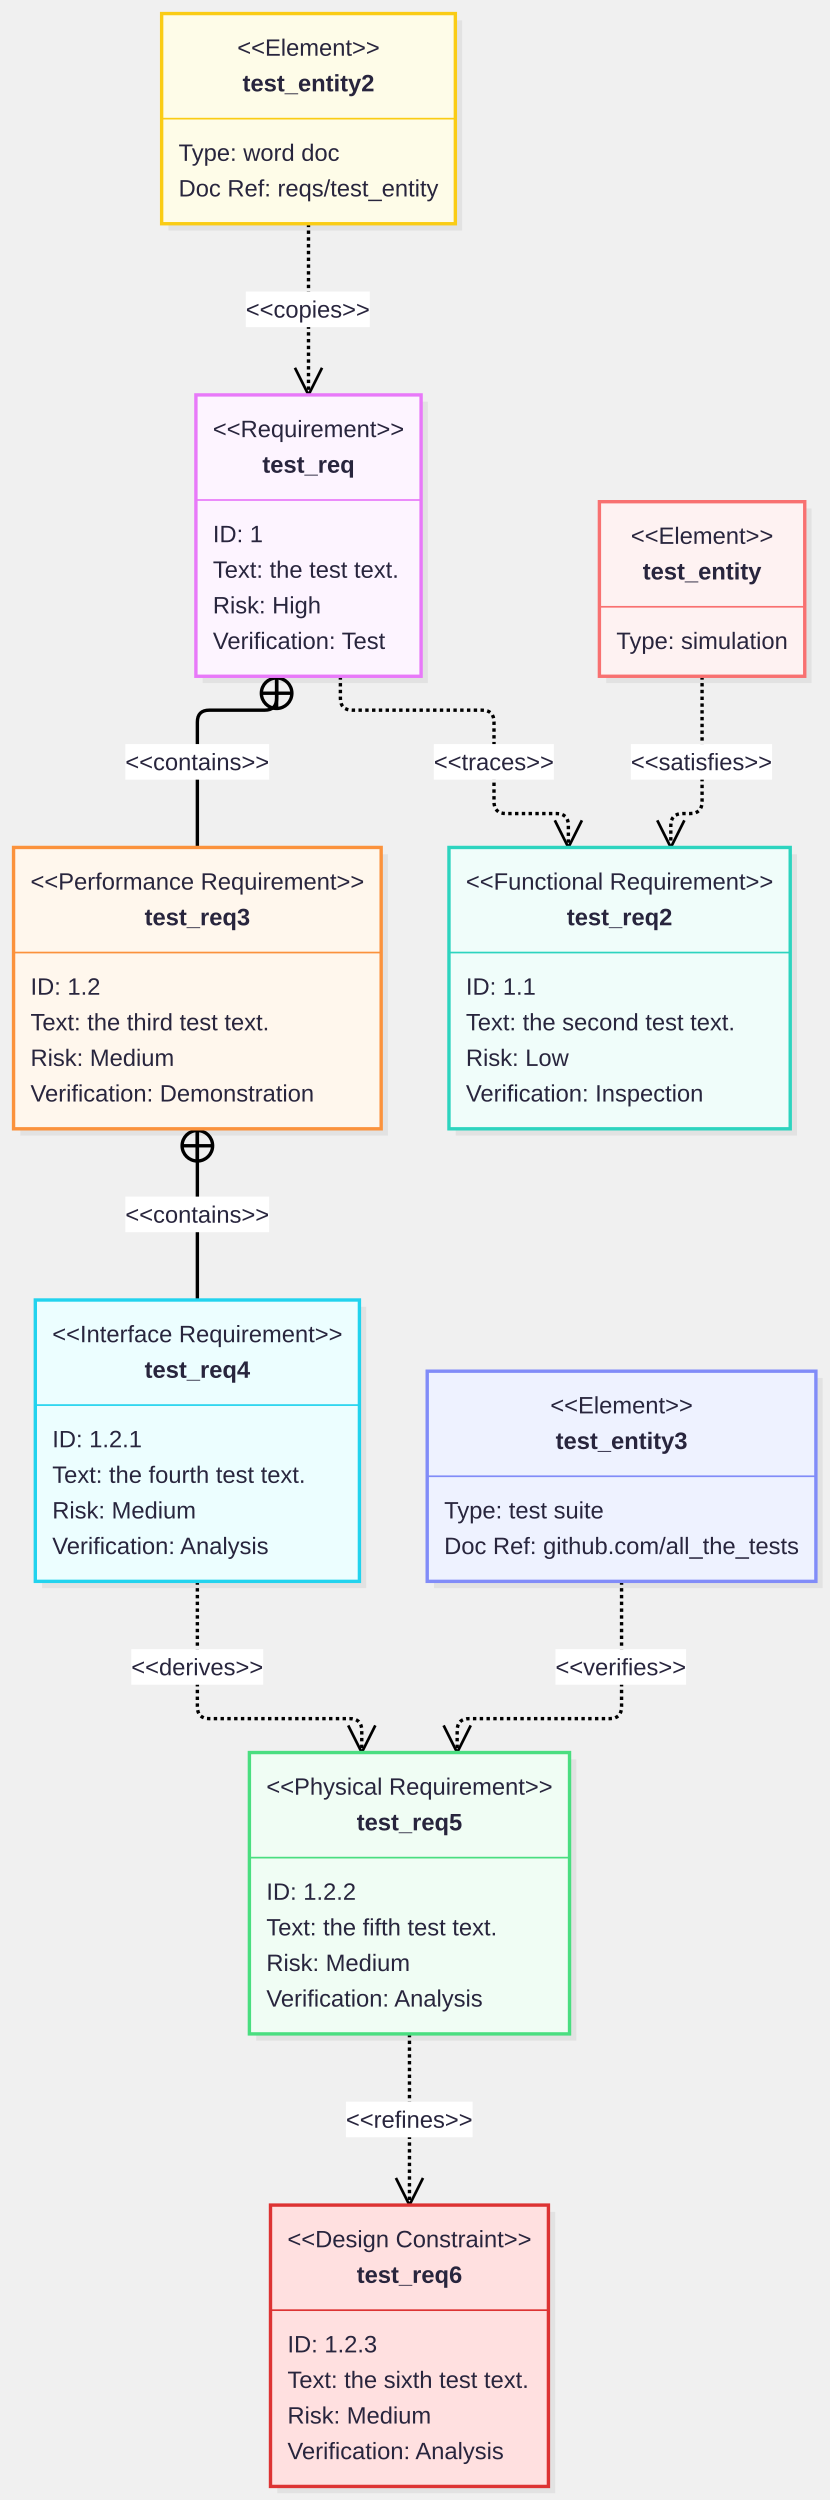
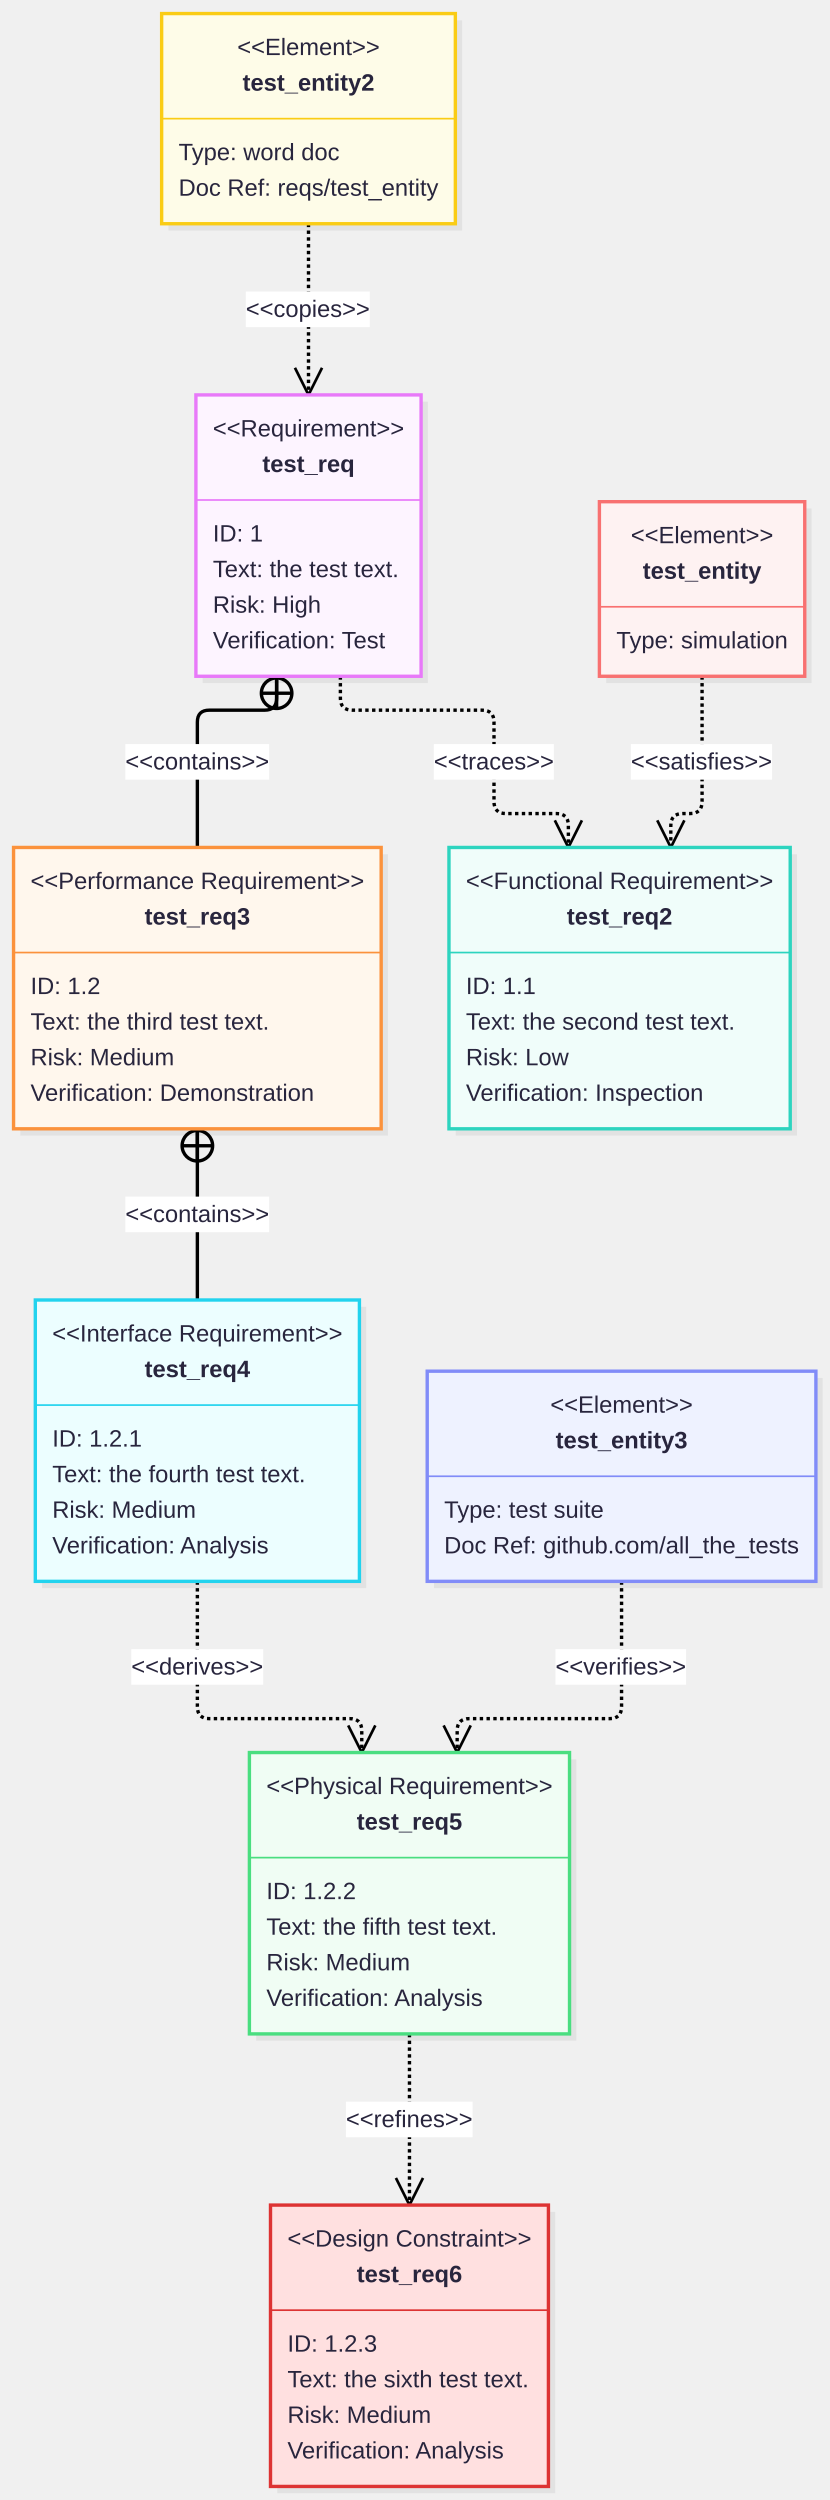
<svg xmlns="http://www.w3.org/2000/svg" id="my-svg" width="100%" class="requirementDiagram" style="max-width: 489.384px; background-color: white;" viewBox="4 4 489.384 1475" role="graphics-document document" aria-roledescription="requirement">
  <style>#my-svg{font-family:"Recursive Variable", arial, sans-serif;font-size:16px;}#my-svg text{font-family:"Recursive Variable", arial, sans-serif;}</style>
  <g>
    <g class="edgePaths">
      <g id="L-test_entity-test_req2-0" class="edgePath">
        <path class="flowchart-link LS-test_entity LE-test_req2" d="M418.221,403L418.221,476.929C418.221,481.643,415.864,484,411.15,484L406.851,484C402.137,484,399.78,486.357,399.78,491.071L399.78,504" fill="none" stroke="#000000" stroke-width="2" stroke-dasharray="0 0 2 2 2 2 2 2 2 2 2 2 2 2 2 2 2 2 2 2 2 2 2 2 2 2 2 2 2 2 2 2 2 2 2 2 2 2 2 2 2 2 2 2 2 2 2 2 2 2 2 2 2 2 2 2 2 2 0" />
        <path class="marker" d="M407.78,488L399.78,504L391.78,488" fill="none" stroke="#000000" stroke-width="1.6" />
      </g>
      <g id="L-test_req-test_req2-1" class="edgePath">
        <path class="flowchart-link LS-test_req LE-test_req2" d="M204.823,403L204.823,415.929C204.823,420.643,207.18,423,211.894,423L288.387,423C293.101,423,295.458,425.357,295.458,430.071L295.458,476.929C295.458,481.643,297.816,484,302.53,484L332.263,484C336.977,484,339.334,486.357,339.334,491.071L339.334,504" fill="none" stroke="#000000" stroke-width="2" stroke-dasharray="0 0 2 2 2 2 2 2 2 2 2 2 2 2 2 2 2 2 2 2 2 2 2 2 2 2 2 2 2 2 2 2 2 2 2 2 2 2 2 2 2 2 2 2 2 2 2 2 2 2 2 2 2 2 2 2 2 2 2 2 2 2 2 2 2 2 2 2 2 2 2 2 2 2 2 2 2 2 2 2 2 2 2 2 2 2 2 2 2 2 2 2 2 2 2 2 2 2 2 2 2 2 2 2 2 2 2 2 2 2 2 2 2 2 0" />
        <path class="marker" d="M347.334,488L339.334,504L331.334,488" fill="none" stroke="#000000" stroke-width="1.6" />
      </g>
      <g id="L-test_req-test_req3-2" class="edgePath">
        <path class="flowchart-link LS-test_req LE-test_req3" d="M167.204,403L167.204,415.929C167.204,420.643,164.847,423,160.133,423L127.515,423C122.801,423,120.444,425.357,120.444,430.071L120.444,504" fill="none" stroke="#000000" stroke-width="2" />
        <circle class="marker" cx="167.204" cy="413" r="9" fill="none" stroke="#000000" stroke-width="2" />
        <path class="marker" d="M167.204,404L167.204,422M176.204,413L158.204,413" fill="none" stroke="#000000" stroke-width="2" />
      </g>
      <g id="L-test_req3-test_req4-3" class="edgePath">
        <path class="flowchart-link LS-test_req3 LE-test_req4" d="M120.444,670L120.444,771" fill="none" stroke="#000000" stroke-width="2" />
        <circle class="marker" cx="120.444" cy="680" r="9" fill="none" stroke="#000000" stroke-width="2" />
        <path class="marker" d="M120.444,671L120.444,689M129.444,680L111.444,680" fill="none" stroke="#000000" stroke-width="2" />
      </g>
      <g id="L-test_req4-test_req5-4" class="edgePath">
        <path class="flowchart-link LS-test_req4 LE-test_req5" d="M120.444,937L120.444,1010.929C120.444,1015.643,122.801,1018,127.515,1018L210.365,1018C215.079,1018,217.436,1020.357,217.436,1025.071L217.436,1038" fill="none" stroke="#000000" stroke-width="2" stroke-dasharray="0 0 2 2 2 2 2 2 2 2 2 2 2 2 2 2 2 2 2 2 2 2 2 2 2 2 2 2 2 2 2 2 2 2 2 2 2 2 2 2 2 2 2 2 2 2 2 2 2 2 2 2 2 2 2 2 2 2 2 2 2 2 2 2 2 2 2 2 2 2 2 2 2 2 2 2 2 2 2 2 2 2 2 2 2 2 2 2 2 2 2 2 2 2 2 2 2 2 0" />
        <path class="marker" d="M225.436,1022L217.436,1038L209.436,1022" fill="none" stroke="#000000" stroke-width="1.6" />
      </g>
      <g id="L-test_req5-test_req6-5" class="edgePath">
        <path class="flowchart-link LS-test_req5 LE-test_req6" d="M245.582,1204L245.582,1305" fill="none" stroke="#000000" stroke-width="2" stroke-dasharray="0 0 2 2 2 2 2 2 2 2 2 2 2 2 2 2 2 2 2 2 2 2 2 2 2 2 2 2 2 2 2 2 2 2 2 2 2 2 2 2 2 2 2 2 2 2 2 2 2 2 2 2 0" />
        <path class="marker" d="M253.582,1289L245.582,1305L237.582,1289" fill="none" stroke="#000000" stroke-width="1.6" />
      </g>
      <g id="L-test_entity3-test_req5-6" class="edgePath">
        <path class="flowchart-link LS-test_entity3 LE-test_req5" d="M370.719,937L370.719,1010.929C370.719,1015.643,368.362,1018,363.648,1018L280.799,1018C276.085,1018,273.728,1020.357,273.728,1025.071L273.728,1038" fill="none" stroke="#000000" stroke-width="2" stroke-dasharray="0 0 2 2 2 2 2 2 2 2 2 2 2 2 2 2 2 2 2 2 2 2 2 2 2 2 2 2 2 2 2 2 2 2 2 2 2 2 2 2 2 2 2 2 2 2 2 2 2 2 2 2 2 2 2 2 2 2 2 2 2 2 2 2 2 2 2 2 2 2 2 2 2 2 2 2 2 2 2 2 2 2 2 2 2 2 2 2 2 2 2 2 2 2 2 2 2 2 0" />
        <path class="marker" d="M281.728,1022L273.728,1038L265.728,1022" fill="none" stroke="#000000" stroke-width="1.6" />
      </g>
      <g id="L-test_entity2-test_req-7" class="edgePath">
        <path class="flowchart-link LS-test_entity2 LE-test_req" d="M186.014,136L186.014,237" fill="none" stroke="#000000" stroke-width="2" stroke-dasharray="0 0 2 2 2 2 2 2 2 2 2 2 2 2 2 2 2 2 2 2 2 2 2 2 2 2 2 2 2 2 2 2 2 2 2 2 2 2 2 2 2 2 2 2 2 2 2 2 2 2 2 2 0" />
        <path class="marker" d="M194.014,221L186.014,237L178.014,221" fill="none" stroke="#000000" stroke-width="1.6" />
      </g>
    </g>
    <g class="edgeLabels">
      <g class="edgeLabel">
        <rect x="376.221" y="443" width="83.281" height="21" fill="#FFFFFF" stroke="none" />
-         <text x="417.862" y="458.4" text-anchor="middle" font-size="14" fill="#28253D">&lt;&lt;satisfies&gt;&gt;</text>
+         <text x="417.862" y="458" text-anchor="middle" font-size="14" fill="#28253D">&lt;&lt;satisfies&gt;&gt;</text>
      </g>
      <g class="edgeLabel">
        <rect x="259.958" y="443" width="70.828" height="21" fill="#FFFFFF" stroke="none" />
-         <text x="295.373" y="458.4" text-anchor="middle" font-size="14" fill="#28253D">&lt;&lt;traces&gt;&gt;</text>
+         <text x="295.373" y="458" text-anchor="middle" font-size="14" fill="#28253D">&lt;&lt;traces&gt;&gt;</text>
      </g>
      <g class="edgeLabel">
        <rect x="77.944" y="443" width="84.859" height="21" fill="#FFFFFF" stroke="none" />
-         <text x="120.374" y="458.4" text-anchor="middle" font-size="14" fill="#28253D">&lt;&lt;contains&gt;&gt;</text>
+         <text x="120.374" y="458" text-anchor="middle" font-size="14" fill="#28253D">&lt;&lt;contains&gt;&gt;</text>
      </g>
      <g class="edgeLabel">
        <rect x="77.944" y="710" width="84.859" height="21" fill="#FFFFFF" stroke="none" />
-         <text x="120.374" y="725.4" text-anchor="middle" font-size="14" fill="#28253D">&lt;&lt;contains&gt;&gt;</text>
+         <text x="120.374" y="725" text-anchor="middle" font-size="14" fill="#28253D">&lt;&lt;contains&gt;&gt;</text>
      </g>
      <g class="edgeLabel">
        <rect x="81.444" y="977" width="77.844" height="21" fill="#FFFFFF" stroke="none" />
-         <text x="120.366" y="992.4" text-anchor="middle" font-size="14" fill="#28253D">&lt;&lt;derives&gt;&gt;</text>
+         <text x="120.366" y="992" text-anchor="middle" font-size="14" fill="#28253D">&lt;&lt;derives&gt;&gt;</text>
      </g>
      <g class="edgeLabel">
        <rect x="208.082" y="1244" width="74.734" height="21" fill="#FFFFFF" stroke="none" />
-         <text x="245.449" y="1259.4" text-anchor="middle" font-size="14" fill="#28253D">&lt;&lt;refines&gt;&gt;</text>
+         <text x="245.449" y="1259" text-anchor="middle" font-size="14" fill="#28253D">&lt;&lt;refines&gt;&gt;</text>
      </g>
      <g class="edgeLabel">
        <rect x="331.719" y="977" width="77.062" height="21" fill="#FFFFFF" stroke="none" />
-         <text x="370.25" y="992.4" text-anchor="middle" font-size="14" fill="#28253D">&lt;&lt;verifies&gt;&gt;</text>
+         <text x="370.25" y="992" text-anchor="middle" font-size="14" fill="#28253D">&lt;&lt;verifies&gt;&gt;</text>
      </g>
      <g class="edgeLabel">
        <rect x="149.014" y="176" width="73.172" height="21" fill="#FFFFFF" stroke="none" />
-         <text x="185.599" y="191.4" text-anchor="middle" font-size="14" fill="#28253D">&lt;&lt;copies&gt;&gt;</text>
+         <text x="185.599" y="191" text-anchor="middle" font-size="14" fill="#28253D">&lt;&lt;copies&gt;&gt;</text>
      </g>
    </g>
    <g class="nodes">
      <g id="requirement-test_req-0" class="node default">
        <rect class="drop-shadow" x="123.586" y="241" width="132.854" height="166" fill="#000000" stroke="none" opacity="0.06" />
        <rect class="basic label-container" x="119.586" y="237" width="132.854" height="166" fill="#FDF4FF" stroke="#E879F9" stroke-width="2" />
-         <text class="stereotype" x="186.014" y="261.9" text-anchor="middle" font-size="14" fill="#28253D">&lt;&lt;Requirement&gt;&gt;</text>
-         <text class="nodeLabel" x="186.014" y="282.9" text-anchor="middle" font-size="14" fill="#28253D" font-weight="bold">test_req</text>
+         <text class="stereotype" x="186.014" y="261.5" text-anchor="middle" font-size="14" fill="#28253D">&lt;&lt;Requirement&gt;&gt;</text>
+         <text class="nodeLabel" x="186.014" y="282.5" text-anchor="middle" font-size="14" fill="#28253D" font-weight="bold">test_req</text>
        <path class="divider" d="M119.586,299L252.441,299" fill="none" stroke="#E879F9" stroke-width="1" />
-         <text class="label" x="129.586" y="323.9" text-anchor="start" font-size="14" fill="#28253D">
-           <tspan x="129.586" y="323.9">ID: 1</tspan>
-           <tspan x="129.586" y="344.9">Text: the test text.</tspan>
-           <tspan x="129.586" y="365.9">Risk: High</tspan>
-           <tspan x="129.586" y="386.9">Verification: Test</tspan>
+         <text class="label" x="129.586" y="323.5" text-anchor="start" font-size="14" fill="#28253D">
+           <tspan x="129.586" y="323.5">ID: 1</tspan>
+           <tspan x="129.586" y="344.5">Text: the test text.</tspan>
+           <tspan x="129.586" y="365.5">Risk: High</tspan>
+           <tspan x="129.586" y="386.5">Verification: Test</tspan>
        </text>
      </g>
      <g id="requirement-test_req2-1" class="node default">
        <rect class="drop-shadow" x="272.889" y="508" width="201.337" height="166" fill="#000000" stroke="none" opacity="0.06" />
        <rect class="basic label-container" x="268.889" y="504" width="201.337" height="166" fill="#F0FDFA" stroke="#2DD4BF" stroke-width="2" />
-         <text class="stereotype" x="369.557" y="528.9" text-anchor="middle" font-size="14" fill="#28253D">&lt;&lt;Functional Requirement&gt;&gt;</text>
-         <text class="nodeLabel" x="369.557" y="549.9" text-anchor="middle" font-size="14" fill="#28253D" font-weight="bold">test_req2</text>
+         <text class="stereotype" x="369.557" y="528.5" text-anchor="middle" font-size="14" fill="#28253D">&lt;&lt;Functional Requirement&gt;&gt;</text>
+         <text class="nodeLabel" x="369.557" y="549.5" text-anchor="middle" font-size="14" fill="#28253D" font-weight="bold">test_req2</text>
        <path class="divider" d="M268.889,566L470.226,566" fill="none" stroke="#2DD4BF" stroke-width="1" />
-         <text class="label" x="278.889" y="590.9" text-anchor="start" font-size="14" fill="#28253D">
-           <tspan x="278.889" y="590.9">ID: 1.1</tspan>
-           <tspan x="278.889" y="611.9">Text: the second test text.</tspan>
-           <tspan x="278.889" y="632.9">Risk: Low</tspan>
-           <tspan x="278.889" y="653.9">Verification: Inspection</tspan>
+         <text class="label" x="278.889" y="590.5" text-anchor="start" font-size="14" fill="#28253D">
+           <tspan x="278.889" y="590.5">ID: 1.1</tspan>
+           <tspan x="278.889" y="611.5">Text: the second test text.</tspan>
+           <tspan x="278.889" y="632.5">Risk: Low</tspan>
+           <tspan x="278.889" y="653.5">Verification: Inspection</tspan>
        </text>
      </g>
      <g id="requirement-test_req3-2" class="node default">
        <rect class="drop-shadow" x="16" y="508" width="216.889" height="166" fill="#000000" stroke="none" opacity="0.06" />
        <rect class="basic label-container" x="12" y="504" width="216.889" height="166" fill="#FFF7ED" stroke="#FB923C" stroke-width="2" />
-         <text class="stereotype" x="120.444" y="528.9" text-anchor="middle" font-size="14" fill="#28253D">&lt;&lt;Performance Requirement&gt;&gt;</text>
-         <text class="nodeLabel" x="120.444" y="549.9" text-anchor="middle" font-size="14" fill="#28253D" font-weight="bold">test_req3</text>
+         <text class="stereotype" x="120.444" y="528.5" text-anchor="middle" font-size="14" fill="#28253D">&lt;&lt;Performance Requirement&gt;&gt;</text>
+         <text class="nodeLabel" x="120.444" y="549.5" text-anchor="middle" font-size="14" fill="#28253D" font-weight="bold">test_req3</text>
        <path class="divider" d="M12,566L228.889,566" fill="none" stroke="#FB923C" stroke-width="1" />
-         <text class="label" x="22" y="590.9" text-anchor="start" font-size="14" fill="#28253D">
-           <tspan x="22" y="590.9">ID: 1.2</tspan>
-           <tspan x="22" y="611.9">Text: the third test text.</tspan>
-           <tspan x="22" y="632.9">Risk: Medium</tspan>
-           <tspan x="22" y="653.9">Verification: Demonstration</tspan>
+         <text class="label" x="22" y="590.5" text-anchor="start" font-size="14" fill="#28253D">
+           <tspan x="22" y="590.5">ID: 1.2</tspan>
+           <tspan x="22" y="611.5">Text: the third test text.</tspan>
+           <tspan x="22" y="632.5">Risk: Medium</tspan>
+           <tspan x="22" y="653.5">Verification: Demonstration</tspan>
        </text>
      </g>
      <g id="requirement-test_req4-3" class="node default">
        <rect class="drop-shadow" x="28.834" y="775" width="191.22" height="166" fill="#000000" stroke="none" opacity="0.06" />
        <rect class="basic label-container" x="24.834" y="771" width="191.22" height="166" fill="#ECFEFF" stroke="#22D3EE" stroke-width="2" />
-         <text class="stereotype" x="120.444" y="795.9" text-anchor="middle" font-size="14" fill="#28253D">&lt;&lt;Interface Requirement&gt;&gt;</text>
-         <text class="nodeLabel" x="120.444" y="816.9" text-anchor="middle" font-size="14" fill="#28253D" font-weight="bold">test_req4</text>
+         <text class="stereotype" x="120.444" y="795.5" text-anchor="middle" font-size="14" fill="#28253D">&lt;&lt;Interface Requirement&gt;&gt;</text>
+         <text class="nodeLabel" x="120.444" y="816.5" text-anchor="middle" font-size="14" fill="#28253D" font-weight="bold">test_req4</text>
        <path class="divider" d="M24.834,833L216.054,833" fill="none" stroke="#22D3EE" stroke-width="1" />
-         <text class="label" x="34.834" y="857.9" text-anchor="start" font-size="14" fill="#28253D">
-           <tspan x="34.834" y="857.9">ID: 1.2.1</tspan>
-           <tspan x="34.834" y="878.9">Text: the fourth test text.</tspan>
-           <tspan x="34.834" y="899.9">Risk: Medium</tspan>
-           <tspan x="34.834" y="920.9">Verification: Analysis</tspan>
+         <text class="label" x="34.834" y="857.5" text-anchor="start" font-size="14" fill="#28253D">
+           <tspan x="34.834" y="857.5">ID: 1.2.1</tspan>
+           <tspan x="34.834" y="878.5">Text: the fourth test text.</tspan>
+           <tspan x="34.834" y="899.5">Risk: Medium</tspan>
+           <tspan x="34.834" y="920.5">Verification: Analysis</tspan>
        </text>
      </g>
      <g id="requirement-test_req5-4" class="node default">
        <rect class="drop-shadow" x="155.144" y="1042" width="188.875" height="166" fill="#000000" stroke="none" opacity="0.06" />
        <rect class="basic label-container" x="151.144" y="1038" width="188.875" height="166" fill="#F0FDF4" stroke="#4ADE80" stroke-width="2" />
-         <text class="stereotype" x="245.582" y="1062.9" text-anchor="middle" font-size="14" fill="#28253D">&lt;&lt;Physical Requirement&gt;&gt;</text>
-         <text class="nodeLabel" x="245.582" y="1083.9" text-anchor="middle" font-size="14" fill="#28253D" font-weight="bold">test_req5</text>
+         <text class="stereotype" x="245.582" y="1062.5" text-anchor="middle" font-size="14" fill="#28253D">&lt;&lt;Physical Requirement&gt;&gt;</text>
+         <text class="nodeLabel" x="245.582" y="1083.5" text-anchor="middle" font-size="14" fill="#28253D" font-weight="bold">test_req5</text>
        <path class="divider" d="M151.144,1100L340.019,1100" fill="none" stroke="#4ADE80" stroke-width="1" />
-         <text class="label" x="161.144" y="1124.9" text-anchor="start" font-size="14" fill="#28253D">
-           <tspan x="161.144" y="1124.9">ID: 1.2.2</tspan>
-           <tspan x="161.144" y="1145.9">Text: the fifth test text.</tspan>
-           <tspan x="161.144" y="1166.9">Risk: Medium</tspan>
-           <tspan x="161.144" y="1187.9">Verification: Analysis</tspan>
+         <text class="label" x="161.144" y="1124.5" text-anchor="start" font-size="14" fill="#28253D">
+           <tspan x="161.144" y="1124.5">ID: 1.2.2</tspan>
+           <tspan x="161.144" y="1145.5">Text: the fifth test text.</tspan>
+           <tspan x="161.144" y="1166.5">Risk: Medium</tspan>
+           <tspan x="161.144" y="1187.5">Verification: Analysis</tspan>
        </text>
      </g>
      <g id="requirement-test_req6-5" class="node default critical">
        <rect class="drop-shadow" x="167.593" y="1309" width="163.979" height="166" fill="#000000" stroke="none" opacity="0.06" />
        <rect class="basic label-container" x="163.593" y="1305" width="163.979" height="166" fill="#ffe0e0" stroke="#d33" stroke-width="2" />
-         <text class="stereotype" x="245.582" y="1329.9" text-anchor="middle" font-size="14" fill="#28253D">&lt;&lt;Design Constraint&gt;&gt;</text>
-         <text class="nodeLabel" x="245.582" y="1350.9" text-anchor="middle" font-size="14" fill="#28253D" font-weight="bold">test_req6</text>
+         <text class="stereotype" x="245.582" y="1329.5" text-anchor="middle" font-size="14" fill="#28253D">&lt;&lt;Design Constraint&gt;&gt;</text>
+         <text class="nodeLabel" x="245.582" y="1350.5" text-anchor="middle" font-size="14" fill="#28253D" font-weight="bold">test_req6</text>
        <path class="divider" d="M163.593,1367L327.571,1367" fill="none" stroke="#d33" stroke-width="1" />
-         <text class="label" x="173.593" y="1391.9" text-anchor="start" font-size="14" fill="#28253D">
-           <tspan x="173.593" y="1391.9">ID: 1.2.3</tspan>
-           <tspan x="173.593" y="1412.9">Text: the sixth test text.</tspan>
-           <tspan x="173.593" y="1433.9">Risk: Medium</tspan>
-           <tspan x="173.593" y="1454.9">Verification: Analysis</tspan>
+         <text class="label" x="173.593" y="1391.5" text-anchor="start" font-size="14" fill="#28253D">
+           <tspan x="173.593" y="1391.5">ID: 1.2.3</tspan>
+           <tspan x="173.593" y="1412.5">Text: the sixth test text.</tspan>
+           <tspan x="173.593" y="1433.5">Risk: Medium</tspan>
+           <tspan x="173.593" y="1454.5">Verification: Analysis</tspan>
        </text>
      </g>
      <g id="requirement-test_entity-6" class="node default">
        <rect class="drop-shadow" x="361.642" y="304" width="121.158" height="103" fill="#000000" stroke="none" opacity="0.06" />
        <rect class="basic label-container" x="357.642" y="300" width="121.158" height="103" fill="#FEF2F2" stroke="#F87171" stroke-width="2" />
-         <text class="stereotype" x="418.221" y="324.9" text-anchor="middle" font-size="14" fill="#28253D">&lt;&lt;Element&gt;&gt;</text>
-         <text class="nodeLabel" x="418.221" y="345.9" text-anchor="middle" font-size="14" fill="#28253D" font-weight="bold">test_entity</text>
+         <text class="stereotype" x="418.221" y="324.5" text-anchor="middle" font-size="14" fill="#28253D">&lt;&lt;Element&gt;&gt;</text>
+         <text class="nodeLabel" x="418.221" y="345.5" text-anchor="middle" font-size="14" fill="#28253D" font-weight="bold">test_entity</text>
        <path class="divider" d="M357.642,362L478.8,362" fill="none" stroke="#F87171" stroke-width="1" />
-         <text class="label" x="367.642" y="386.9" text-anchor="start" font-size="14" fill="#28253D">Type: simulation</text>
+         <text class="label" x="367.642" y="386.5" text-anchor="start" font-size="14" fill="#28253D">Type: simulation</text>
      </g>
      <g id="requirement-test_entity2-7" class="node default">
        <rect class="drop-shadow" x="103.369" y="16" width="173.289" height="124" fill="#000000" stroke="none" opacity="0.06" />
        <rect class="basic label-container" x="99.369" y="12" width="173.289" height="124" fill="#FEFCE8" stroke="#FACC15" stroke-width="2" />
-         <text class="stereotype" x="186.014" y="36.9" text-anchor="middle" font-size="14" fill="#28253D">&lt;&lt;Element&gt;&gt;</text>
-         <text class="nodeLabel" x="186.014" y="57.9" text-anchor="middle" font-size="14" fill="#28253D" font-weight="bold">test_entity2</text>
+         <text class="stereotype" x="186.014" y="36.5" text-anchor="middle" font-size="14" fill="#28253D">&lt;&lt;Element&gt;&gt;</text>
+         <text class="nodeLabel" x="186.014" y="57.5" text-anchor="middle" font-size="14" fill="#28253D" font-weight="bold">test_entity2</text>
        <path class="divider" d="M99.369,74L272.658,74" fill="none" stroke="#FACC15" stroke-width="1" />
-         <text class="label" x="109.369" y="98.9" text-anchor="start" font-size="14" fill="#28253D">
-           <tspan x="109.369" y="98.9">Type: word doc</tspan>
-           <tspan x="109.369" y="119.9">Doc Ref: reqs/test_entity</tspan>
+         <text class="label" x="109.369" y="98.5" text-anchor="start" font-size="14" fill="#28253D">
+           <tspan x="109.369" y="98.5">Type: word doc</tspan>
+           <tspan x="109.369" y="119.5">Doc Ref: reqs/test_entity</tspan>
        </text>
      </g>
      <g id="requirement-test_entity3-8" class="node default">
        <rect class="drop-shadow" x="260.054" y="817" width="229.33" height="124" fill="#000000" stroke="none" opacity="0.06" />
        <rect class="basic label-container" x="256.054" y="813" width="229.33" height="124" fill="#EEF2FF" stroke="#818CF8" stroke-width="2" />
-         <text class="stereotype" x="370.719" y="837.9" text-anchor="middle" font-size="14" fill="#28253D">&lt;&lt;Element&gt;&gt;</text>
-         <text class="nodeLabel" x="370.719" y="858.9" text-anchor="middle" font-size="14" fill="#28253D" font-weight="bold">test_entity3</text>
+         <text class="stereotype" x="370.719" y="837.5" text-anchor="middle" font-size="14" fill="#28253D">&lt;&lt;Element&gt;&gt;</text>
+         <text class="nodeLabel" x="370.719" y="858.5" text-anchor="middle" font-size="14" fill="#28253D" font-weight="bold">test_entity3</text>
        <path class="divider" d="M256.054,875L485.384,875" fill="none" stroke="#818CF8" stroke-width="1" />
-         <text class="label" x="266.054" y="899.9" text-anchor="start" font-size="14" fill="#28253D">
-           <tspan x="266.054" y="899.9">Type: test suite</tspan>
-           <tspan x="266.054" y="920.9">Doc Ref: github.com/all_the_tests</tspan>
+         <text class="label" x="266.054" y="899.5" text-anchor="start" font-size="14" fill="#28253D">
+           <tspan x="266.054" y="899.5">Type: test suite</tspan>
+           <tspan x="266.054" y="920.5">Doc Ref: github.com/all_the_tests</tspan>
        </text>
      </g>
    </g>
  </g>
</svg>
